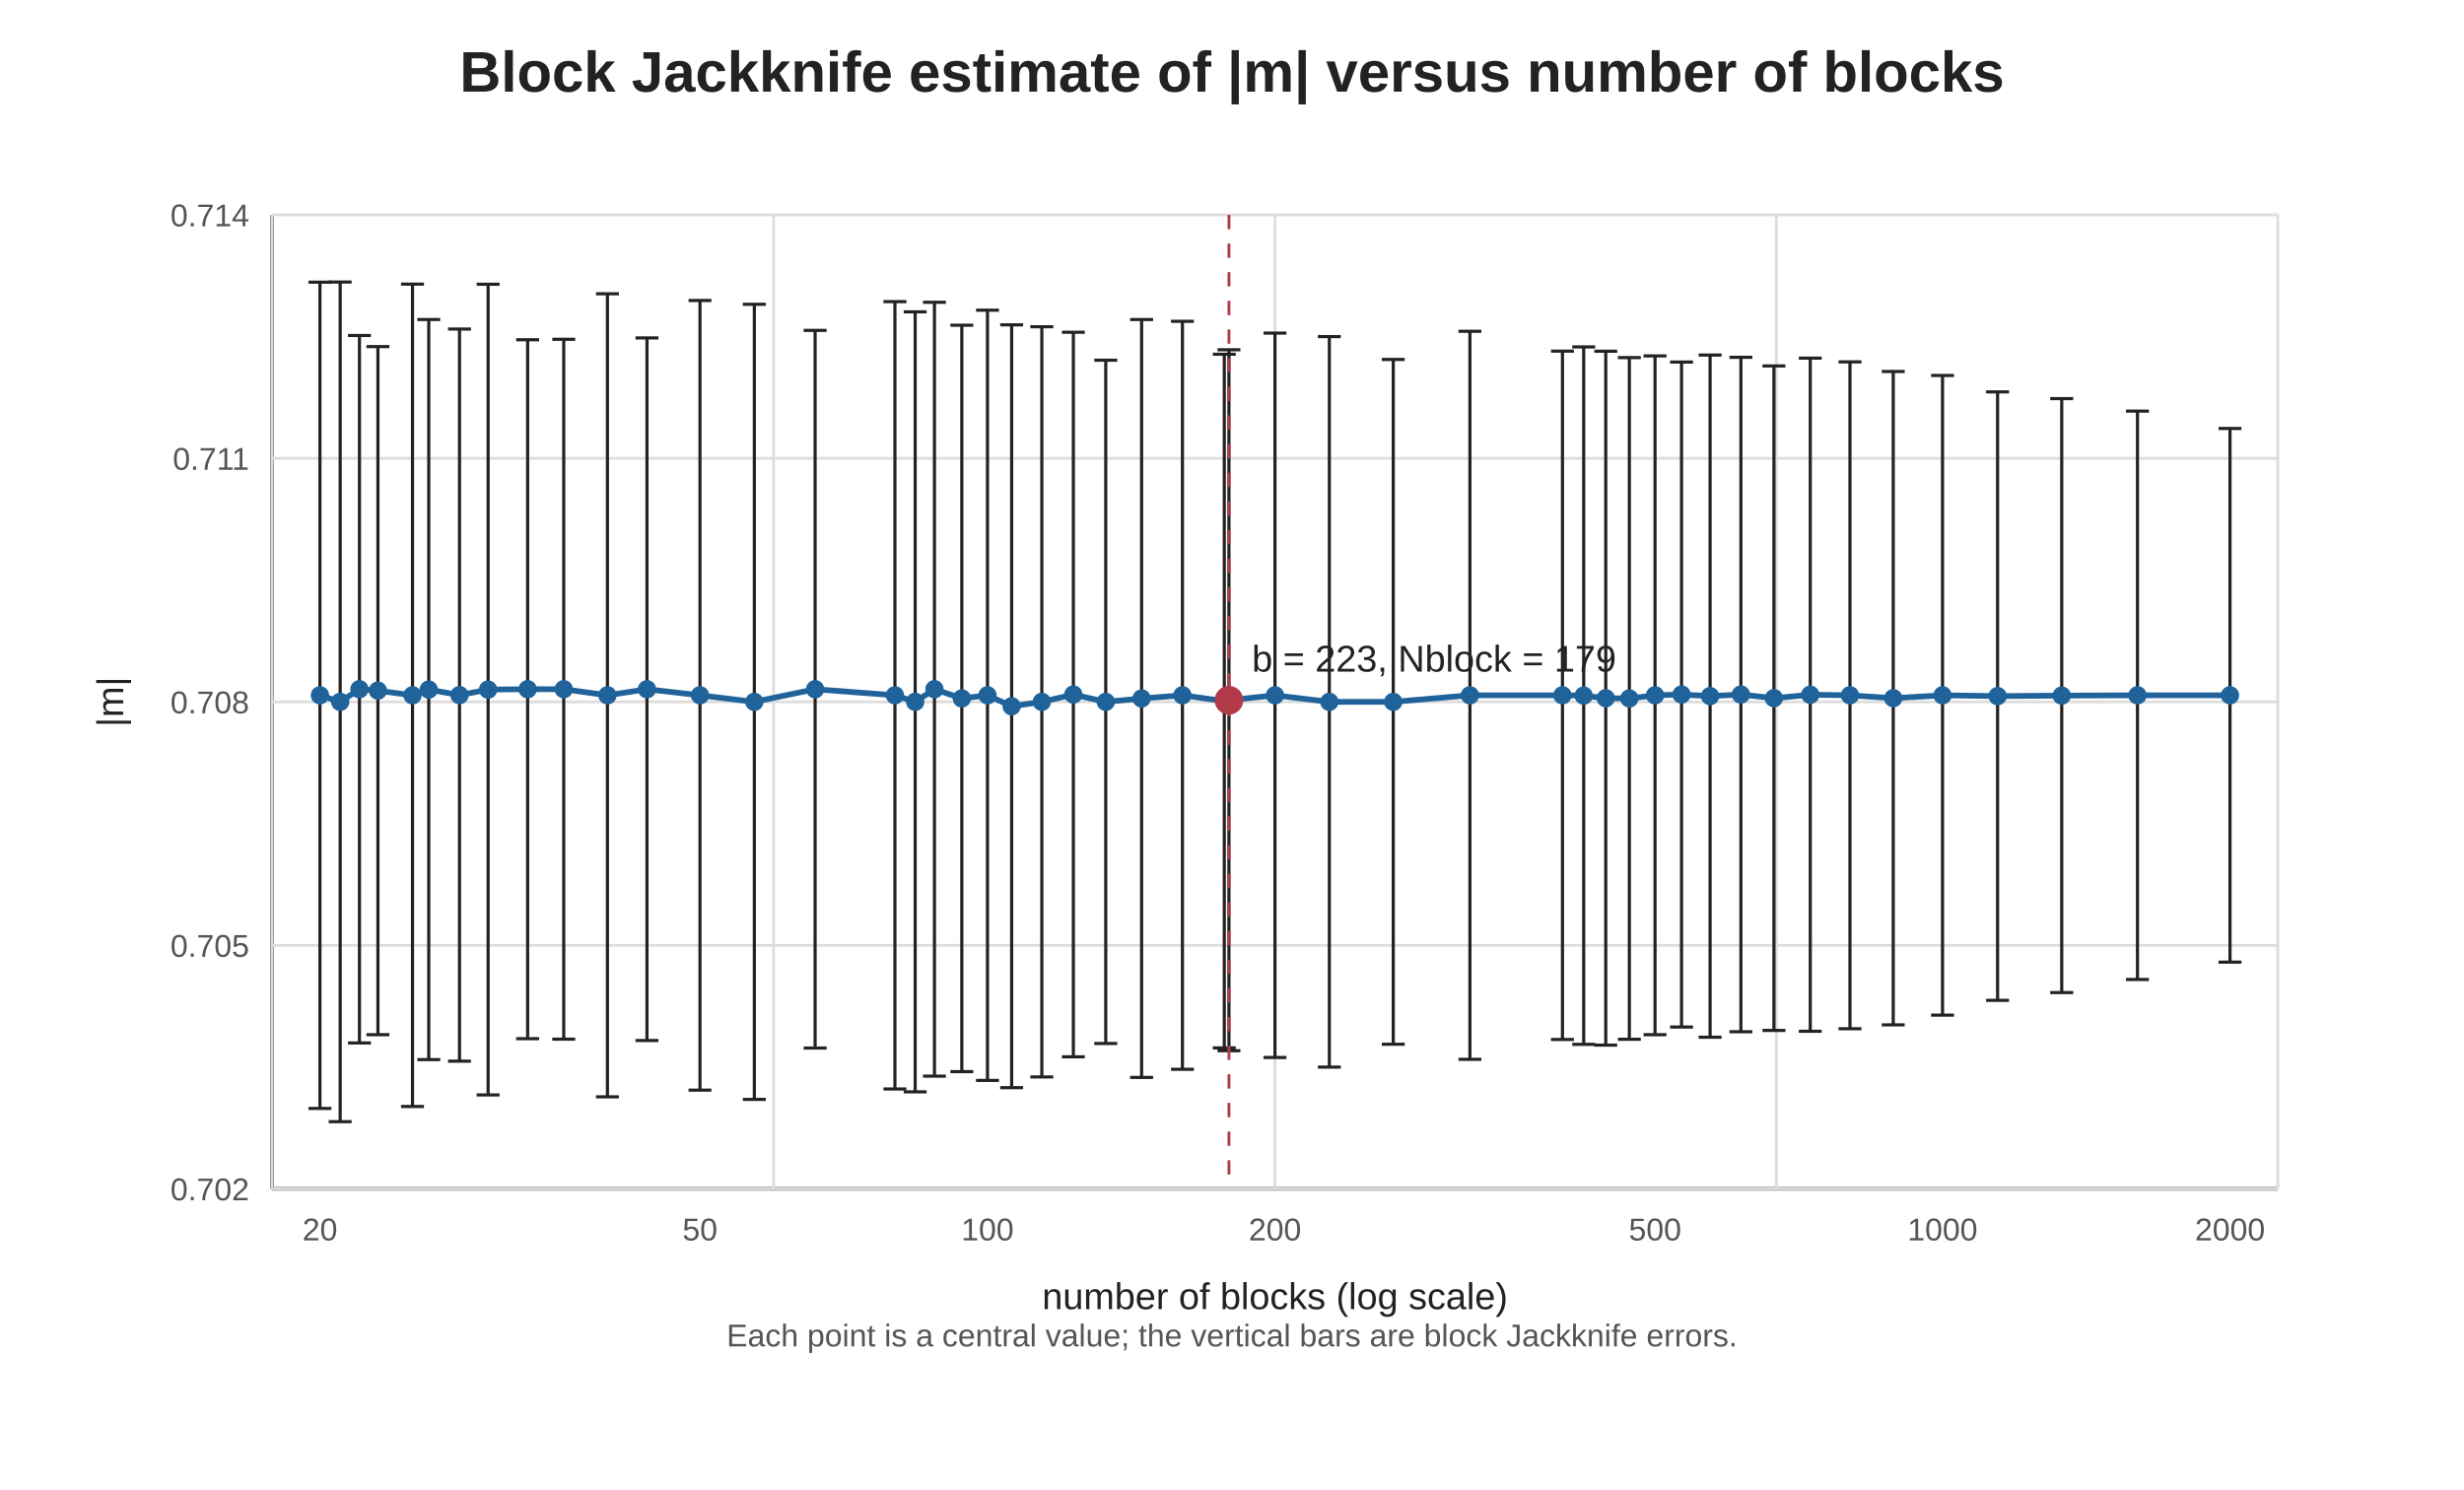
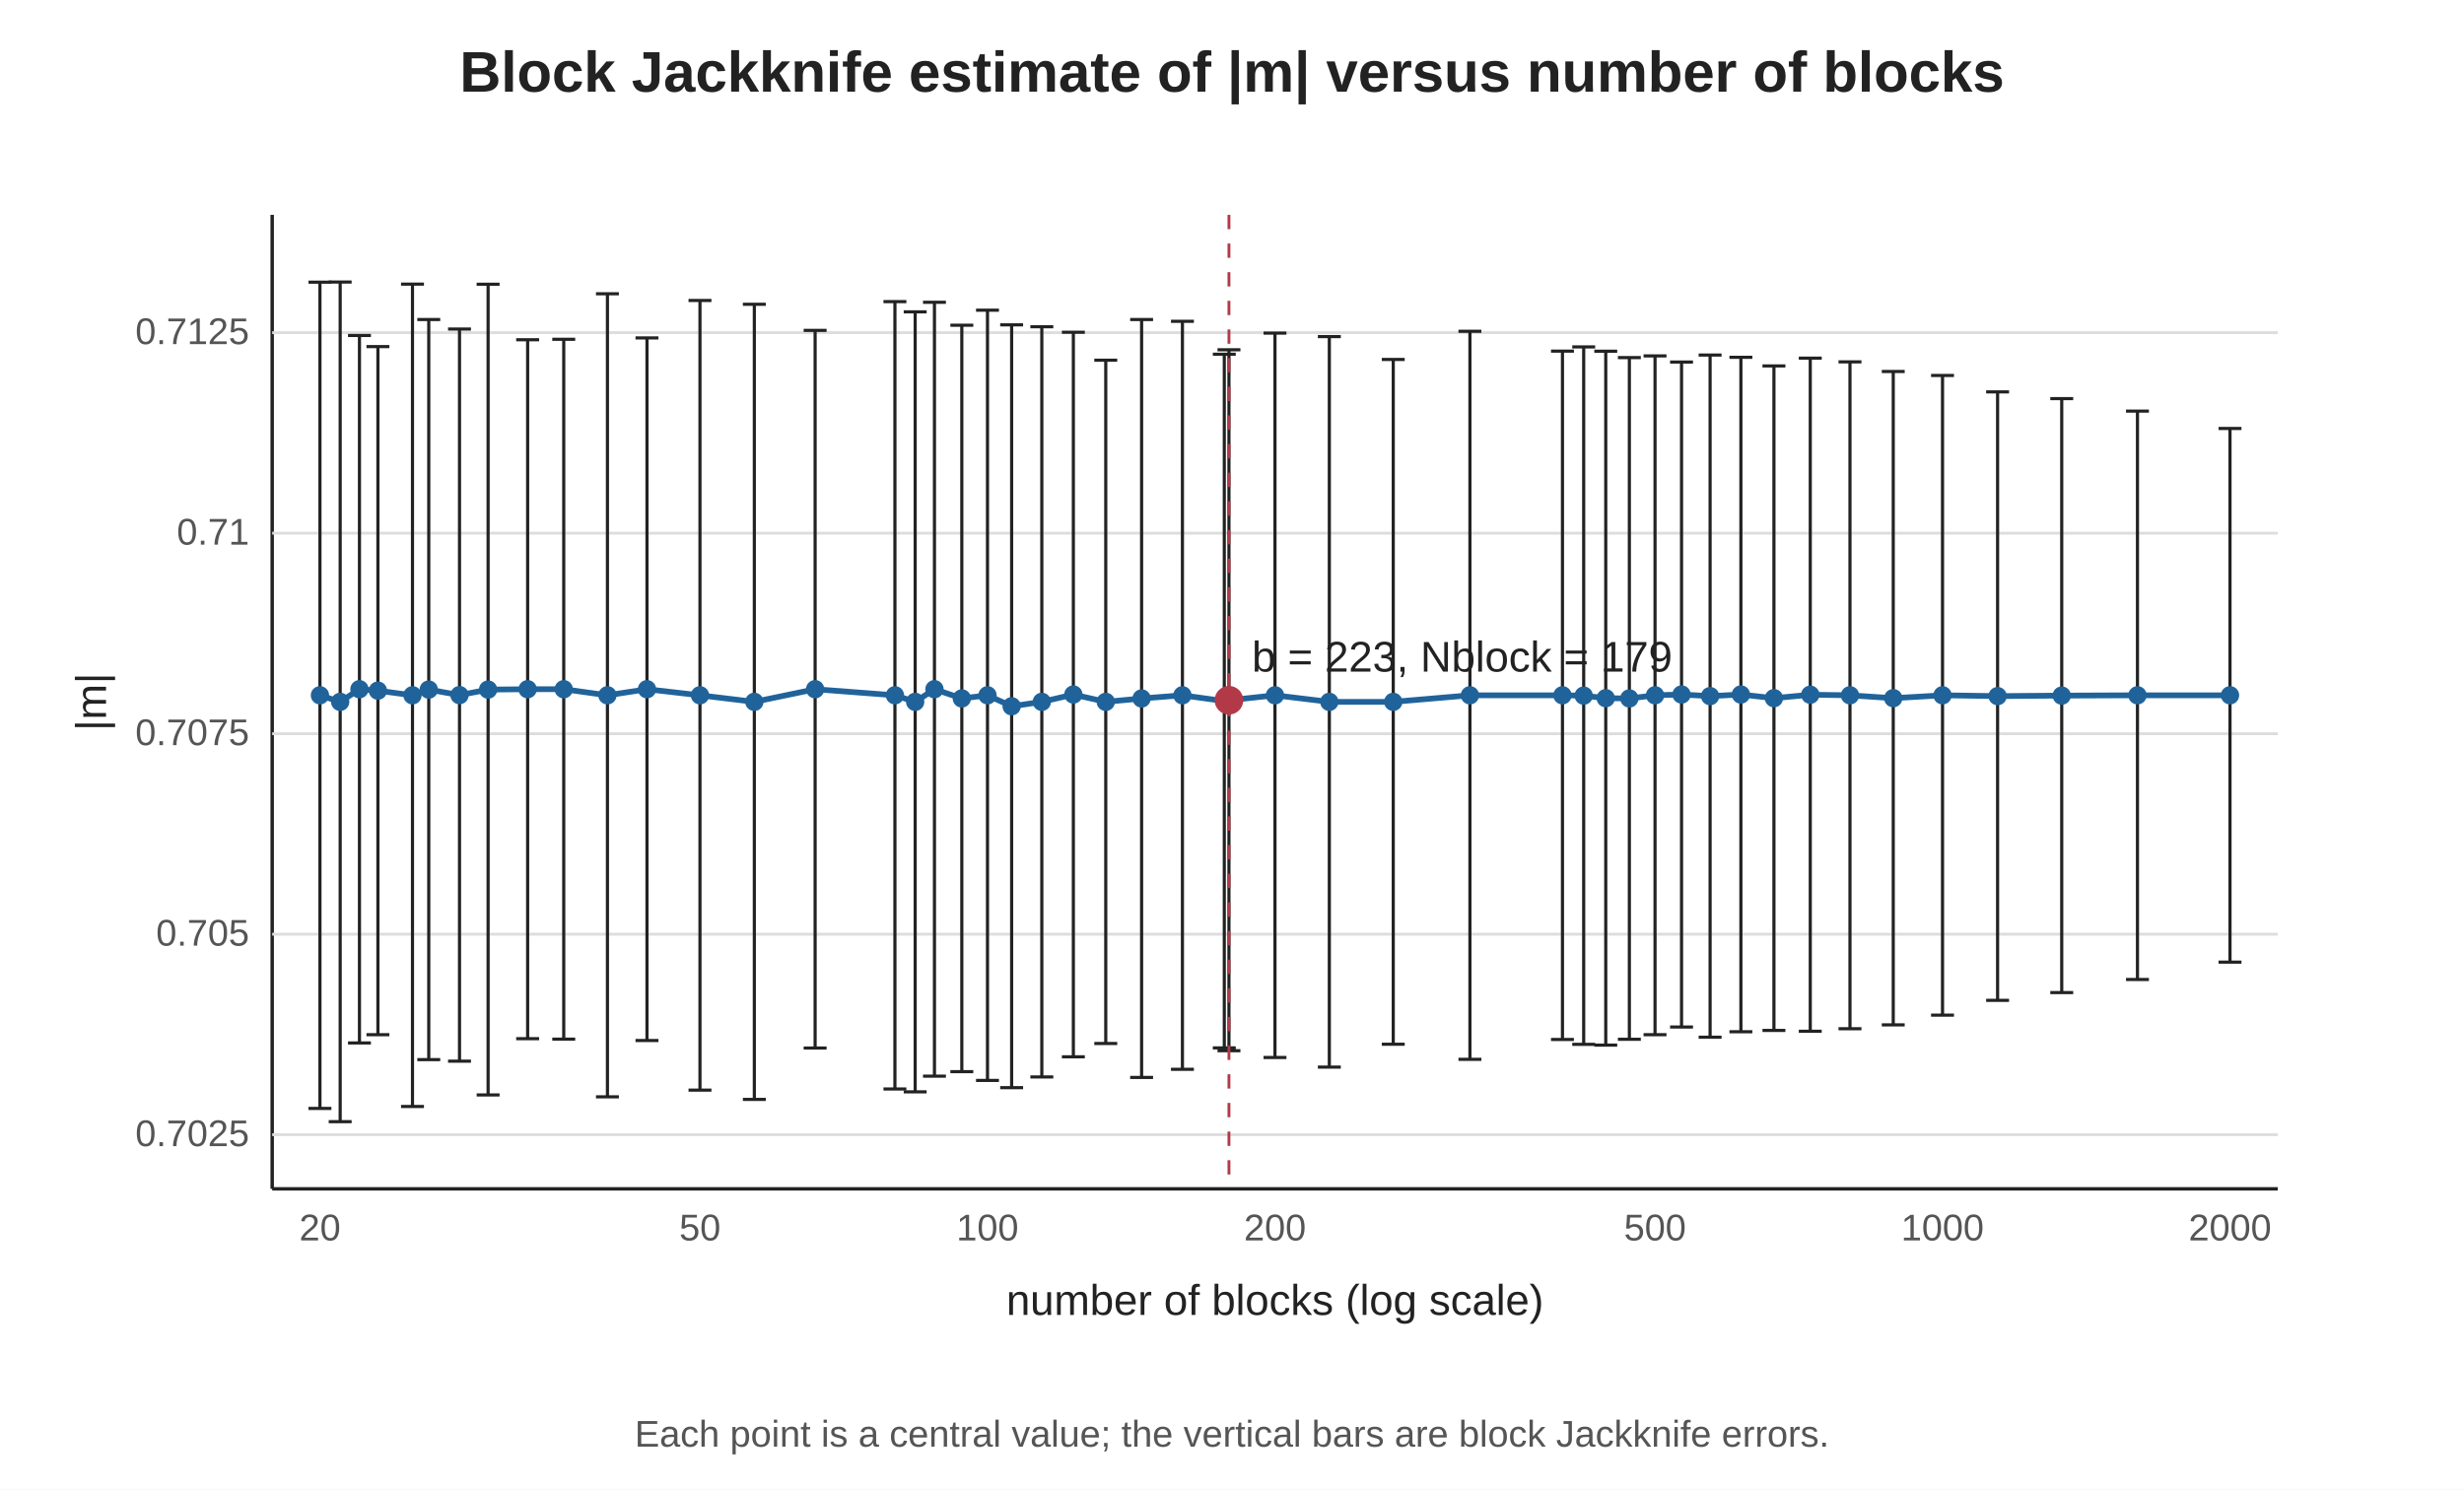
<svg xmlns="http://www.w3.org/2000/svg" width="860" height="520" viewBox="0 0 860 520">
  <rect width="100%" height="100%" fill="white" />
  <style>
    text { font-family: Arial, Helvetica, sans-serif; fill: #222; }
    .title { font-size: 20px; font-weight: bold; }
-     .label { font-size: 13px; }
-     .tick { font-size: 11px; fill: #555; }
+     .label { font-size: 15px; }
+     .tick { font-size: 13px; fill: #555; }
    .axis { stroke: #222; stroke-width: 1.2; }
    .grid { stroke: #ddd; stroke-width: 1; }
  </style>
  <text class="title" x="430" y="32" text-anchor="middle">Block Jackknife estimate of |m| versus number of blocks</text>
  <line class="axis" x1="95" y1="415" x2="795" y2="415" />
  <line class="axis" x1="95" y1="75" x2="95" y2="415" />
-   <line class="grid" x1="95.0" y1="75" x2="95.0" y2="415" />
-   <line class="grid" x1="270.0" y1="75" x2="270.0" y2="415" />
-   <line class="grid" x1="445.0" y1="75" x2="445.0" y2="415" />
-   <line class="grid" x1="620.0" y1="75" x2="620.0" y2="415" />
-   <line class="grid" x1="795.0" y1="75" x2="795.0" y2="415" />
-   <line class="grid" x1="95" y1="415.0" x2="795" y2="415.0" />
-   <text class="tick" x="87" y="419.0" text-anchor="end">0.702</text>
-   <line class="grid" x1="95" y1="330.0" x2="795" y2="330.0" />
-   <text class="tick" x="87" y="334.0" text-anchor="end">0.705</text>
-   <line class="grid" x1="95" y1="245.0" x2="795" y2="245.0" />
-   <text class="tick" x="87" y="249.0" text-anchor="end">0.708</text>
-   <line class="grid" x1="95" y1="160.0" x2="795" y2="160.0" />
-   <text class="tick" x="87" y="164.0" text-anchor="end">0.711</text>
-   <line class="grid" x1="95" y1="75.0" x2="795" y2="75.0" />
-   <text class="tick" x="87" y="79.0" text-anchor="end">0.714</text>
-   <text class="label" x="445.0" y="457" text-anchor="middle">number of blocks (log scale)</text>
-   <text class="label" transform="translate(43, 245.0) rotate(-90)" text-anchor="middle">|m|</text>
+   <line class="grid" x1="95" y1="396.1" x2="795" y2="396.1" />
+   <text class="tick" x="87" y="400.1" text-anchor="end">0.7025</text>
+   <line class="grid" x1="95" y1="326.11" x2="795" y2="326.11" />
+   <text class="tick" x="87" y="330.11" text-anchor="end">0.705</text>
+   <line class="grid" x1="95" y1="256.12" x2="795" y2="256.12" />
+   <text class="tick" x="87" y="260.12" text-anchor="end">0.7075</text>
+   <line class="grid" x1="95" y1="186.12" x2="795" y2="186.12" />
+   <text class="tick" x="87" y="190.12" text-anchor="end">0.71</text>
+   <line class="grid" x1="95" y1="116.13" x2="795" y2="116.13" />
+   <text class="tick" x="87" y="120.13" text-anchor="end">0.7125</text>
+   <text class="label" x="445.0" y="459" text-anchor="middle">number of blocks (log scale)</text>
+   <text class="label" transform="translate(37, 245.0) rotate(-90)" text-anchor="middle">|m|</text>
  <text class="tick" x="111.67" y="433" text-anchor="middle">20</text>
  <text class="tick" x="244.31" y="433" text-anchor="middle">50</text>
  <text class="tick" x="344.66" y="433" text-anchor="middle">100</text>
  <text class="tick" x="445.0" y="433" text-anchor="middle">200</text>
  <text class="tick" x="577.65" y="433" text-anchor="middle">500</text>
  <text class="tick" x="677.99" y="433" text-anchor="middle">1000</text>
  <text class="tick" x="778.33" y="433" text-anchor="middle">2000</text>
  <path d="M 111.67 242.71 L 118.73 245.0 L 125.46 240.59 L 131.9 241.09 L 143.97 242.71 L 149.65 240.72 L 160.38 242.65 L 170.36 240.72 L 184.16 240.59 L 196.76 240.59 L 212.01 242.71 L 225.81 240.59 L 244.31 242.71 L 263.28 245.0 L 284.5 240.59 L 312.35 242.71 L 319.42 245.0 L 326.15 240.59 L 335.7 243.81 L 344.66 242.71 L 353.09 246.54 L 363.62 245.0 L 374.63 242.44 L 385.94 245.0 L 398.45 243.82 L 412.7 242.71 L 427.31 244.73 L 428.94 244.44 L 445.0 242.71 L 463.97 245.0 L 486.28 245.0 L 513.04 242.71 L 545.34 242.71 L 552.75 242.83 L 560.45 243.72 L 568.69 243.81 L 577.65 242.71 L 586.9 242.44 L 596.87 243.0 L 607.62 242.44 L 619.15 243.72 L 631.83 242.51 L 645.69 242.71 L 660.79 243.72 L 677.99 242.71 L 697.21 243.0 L 719.6 242.82 L 746.03 242.71 L 778.33 242.71" fill="none" stroke="#20639b" stroke-width="2" />
  <line x1="111.67" y1="98.5" x2="111.67" y2="386.93" stroke="#222" stroke-width="1.1" />
  <line x1="107.67" y1="98.5" x2="115.67" y2="98.5" stroke="#222" stroke-width="1.1" />
  <line x1="107.67" y1="386.93" x2="115.67" y2="386.93" stroke="#222" stroke-width="1.1" />
  <circle cx="111.67" cy="242.71" r="3.2" fill="#20639b" />
  <line x1="118.73" y1="98.45" x2="118.73" y2="391.55" stroke="#222" stroke-width="1.1" />
  <line x1="114.73" y1="98.45" x2="122.73" y2="98.45" stroke="#222" stroke-width="1.1" />
  <line x1="114.73" y1="391.55" x2="122.73" y2="391.55" stroke="#222" stroke-width="1.1" />
  <circle cx="118.73" cy="245.0" r="3.2" fill="#20639b" />
  <line x1="125.46" y1="117.11" x2="125.46" y2="364.07" stroke="#222" stroke-width="1.1" />
  <line x1="121.46" y1="117.11" x2="129.46" y2="117.11" stroke="#222" stroke-width="1.1" />
  <line x1="121.46" y1="364.07" x2="129.46" y2="364.07" stroke="#222" stroke-width="1.1" />
  <circle cx="125.46" cy="240.59" r="3.2" fill="#20639b" />
  <line x1="131.9" y1="120.99" x2="131.9" y2="361.19" stroke="#222" stroke-width="1.1" />
  <line x1="127.9" y1="120.99" x2="135.9" y2="120.99" stroke="#222" stroke-width="1.1" />
  <line x1="127.9" y1="361.19" x2="135.9" y2="361.19" stroke="#222" stroke-width="1.1" />
  <circle cx="131.9" cy="241.09" r="3.2" fill="#20639b" />
  <line x1="143.97" y1="99.18" x2="143.97" y2="386.25" stroke="#222" stroke-width="1.1" />
  <line x1="139.97" y1="99.18" x2="147.97" y2="99.18" stroke="#222" stroke-width="1.1" />
  <line x1="139.97" y1="386.25" x2="147.97" y2="386.25" stroke="#222" stroke-width="1.1" />
  <circle cx="143.97" cy="242.71" r="3.2" fill="#20639b" />
  <line x1="149.65" y1="111.54" x2="149.65" y2="369.89" stroke="#222" stroke-width="1.1" />
  <line x1="145.65" y1="111.54" x2="153.65" y2="111.54" stroke="#222" stroke-width="1.1" />
  <line x1="145.65" y1="369.89" x2="153.65" y2="369.89" stroke="#222" stroke-width="1.1" />
  <circle cx="149.65" cy="240.72" r="3.2" fill="#20639b" />
  <line x1="160.38" y1="114.86" x2="160.38" y2="370.43" stroke="#222" stroke-width="1.1" />
  <line x1="156.38" y1="114.86" x2="164.38" y2="114.86" stroke="#222" stroke-width="1.1" />
  <line x1="156.38" y1="370.43" x2="164.38" y2="370.43" stroke="#222" stroke-width="1.1" />
  <circle cx="160.38" cy="242.65" r="3.2" fill="#20639b" />
  <line x1="170.36" y1="99.22" x2="170.36" y2="382.22" stroke="#222" stroke-width="1.1" />
  <line x1="166.36" y1="99.22" x2="174.36" y2="99.22" stroke="#222" stroke-width="1.1" />
  <line x1="166.36" y1="382.22" x2="174.36" y2="382.22" stroke="#222" stroke-width="1.1" />
  <circle cx="170.36" cy="240.72" r="3.2" fill="#20639b" />
  <line x1="184.16" y1="118.6" x2="184.16" y2="362.58" stroke="#222" stroke-width="1.1" />
  <line x1="180.16" y1="118.6" x2="188.16" y2="118.6" stroke="#222" stroke-width="1.1" />
  <line x1="180.16" y1="362.58" x2="188.16" y2="362.58" stroke="#222" stroke-width="1.1" />
  <circle cx="184.16" cy="240.59" r="3.2" fill="#20639b" />
  <line x1="196.76" y1="118.44" x2="196.76" y2="362.74" stroke="#222" stroke-width="1.1" />
  <line x1="192.76" y1="118.44" x2="200.76" y2="118.44" stroke="#222" stroke-width="1.1" />
  <line x1="192.76" y1="362.74" x2="200.76" y2="362.74" stroke="#222" stroke-width="1.1" />
  <circle cx="196.76" cy="240.59" r="3.2" fill="#20639b" />
  <line x1="212.01" y1="102.55" x2="212.01" y2="382.88" stroke="#222" stroke-width="1.1" />
  <line x1="208.01" y1="102.55" x2="216.01" y2="102.55" stroke="#222" stroke-width="1.1" />
  <line x1="208.01" y1="382.88" x2="216.01" y2="382.88" stroke="#222" stroke-width="1.1" />
  <circle cx="212.01" cy="242.71" r="3.2" fill="#20639b" />
  <line x1="225.81" y1="117.96" x2="225.81" y2="363.22" stroke="#222" stroke-width="1.1" />
  <line x1="221.81" y1="117.96" x2="229.81" y2="117.96" stroke="#222" stroke-width="1.1" />
  <line x1="221.81" y1="363.22" x2="229.81" y2="363.22" stroke="#222" stroke-width="1.1" />
  <circle cx="225.81" cy="240.59" r="3.2" fill="#20639b" />
  <line x1="244.31" y1="104.89" x2="244.31" y2="380.54" stroke="#222" stroke-width="1.1" />
  <line x1="240.31" y1="104.89" x2="248.31" y2="104.89" stroke="#222" stroke-width="1.1" />
  <line x1="240.31" y1="380.54" x2="248.31" y2="380.54" stroke="#222" stroke-width="1.1" />
  <circle cx="244.31" cy="242.71" r="3.2" fill="#20639b" />
  <line x1="263.28" y1="106.22" x2="263.28" y2="383.78" stroke="#222" stroke-width="1.1" />
  <line x1="259.28" y1="106.22" x2="267.28" y2="106.22" stroke="#222" stroke-width="1.1" />
  <line x1="259.28" y1="383.78" x2="267.28" y2="383.78" stroke="#222" stroke-width="1.1" />
  <circle cx="263.28" cy="245.0" r="3.2" fill="#20639b" />
  <line x1="284.5" y1="115.33" x2="284.5" y2="365.85" stroke="#222" stroke-width="1.1" />
  <line x1="280.5" y1="115.33" x2="288.5" y2="115.33" stroke="#222" stroke-width="1.1" />
  <line x1="280.5" y1="365.85" x2="288.5" y2="365.85" stroke="#222" stroke-width="1.1" />
  <circle cx="284.5" cy="240.59" r="3.2" fill="#20639b" />
  <line x1="312.35" y1="105.29" x2="312.35" y2="380.14" stroke="#222" stroke-width="1.1" />
  <line x1="308.35" y1="105.29" x2="316.35" y2="105.29" stroke="#222" stroke-width="1.1" />
  <line x1="308.35" y1="380.14" x2="316.35" y2="380.14" stroke="#222" stroke-width="1.1" />
  <circle cx="312.35" cy="242.71" r="3.2" fill="#20639b" />
  <line x1="319.42" y1="108.86" x2="319.42" y2="381.14" stroke="#222" stroke-width="1.1" />
  <line x1="315.42" y1="108.86" x2="323.42" y2="108.86" stroke="#222" stroke-width="1.1" />
  <line x1="315.42" y1="381.14" x2="323.42" y2="381.14" stroke="#222" stroke-width="1.1" />
  <circle cx="319.42" cy="245.0" r="3.2" fill="#20639b" />
  <line x1="326.15" y1="105.52" x2="326.15" y2="375.66" stroke="#222" stroke-width="1.1" />
  <line x1="322.15" y1="105.52" x2="330.15" y2="105.52" stroke="#222" stroke-width="1.1" />
  <line x1="322.15" y1="375.66" x2="330.15" y2="375.66" stroke="#222" stroke-width="1.1" />
  <circle cx="326.15" cy="240.59" r="3.2" fill="#20639b" />
  <line x1="335.7" y1="113.53" x2="335.7" y2="374.09" stroke="#222" stroke-width="1.1" />
  <line x1="331.7" y1="113.53" x2="339.7" y2="113.53" stroke="#222" stroke-width="1.1" />
  <line x1="331.7" y1="374.09" x2="339.7" y2="374.09" stroke="#222" stroke-width="1.1" />
  <circle cx="335.7" cy="243.81" r="3.2" fill="#20639b" />
  <line x1="344.66" y1="108.28" x2="344.66" y2="377.15" stroke="#222" stroke-width="1.1" />
  <line x1="340.66" y1="108.28" x2="348.66" y2="108.28" stroke="#222" stroke-width="1.1" />
  <line x1="340.66" y1="377.15" x2="348.66" y2="377.15" stroke="#222" stroke-width="1.1" />
  <circle cx="344.66" cy="242.71" r="3.2" fill="#20639b" />
  <line x1="353.09" y1="113.4" x2="353.09" y2="379.68" stroke="#222" stroke-width="1.1" />
  <line x1="349.09" y1="113.4" x2="357.09" y2="113.4" stroke="#222" stroke-width="1.1" />
  <line x1="349.09" y1="379.68" x2="357.09" y2="379.68" stroke="#222" stroke-width="1.1" />
  <circle cx="353.09" cy="246.54" r="3.2" fill="#20639b" />
  <line x1="363.62" y1="114.06" x2="363.62" y2="375.94" stroke="#222" stroke-width="1.1" />
  <line x1="359.62" y1="114.06" x2="367.62" y2="114.06" stroke="#222" stroke-width="1.1" />
  <line x1="359.62" y1="375.94" x2="367.62" y2="375.94" stroke="#222" stroke-width="1.1" />
  <circle cx="363.62" cy="245.0" r="3.2" fill="#20639b" />
  <line x1="374.63" y1="115.98" x2="374.63" y2="368.91" stroke="#222" stroke-width="1.1" />
  <line x1="370.63" y1="115.98" x2="378.63" y2="115.98" stroke="#222" stroke-width="1.1" />
  <line x1="370.63" y1="368.91" x2="378.63" y2="368.91" stroke="#222" stroke-width="1.1" />
  <circle cx="374.63" cy="242.44" r="3.2" fill="#20639b" />
  <line x1="385.94" y1="125.74" x2="385.94" y2="364.26" stroke="#222" stroke-width="1.1" />
  <line x1="381.94" y1="125.74" x2="389.94" y2="125.74" stroke="#222" stroke-width="1.1" />
  <line x1="381.94" y1="364.26" x2="389.94" y2="364.26" stroke="#222" stroke-width="1.1" />
  <circle cx="385.94" cy="245.0" r="3.2" fill="#20639b" />
  <line x1="398.45" y1="111.54" x2="398.45" y2="376.11" stroke="#222" stroke-width="1.1" />
  <line x1="394.45" y1="111.54" x2="402.45" y2="111.54" stroke="#222" stroke-width="1.1" />
  <line x1="394.45" y1="376.11" x2="402.45" y2="376.11" stroke="#222" stroke-width="1.1" />
  <circle cx="398.45" cy="243.82" r="3.2" fill="#20639b" />
  <line x1="412.7" y1="112.16" x2="412.7" y2="373.27" stroke="#222" stroke-width="1.1" />
  <line x1="408.7" y1="112.16" x2="416.7" y2="112.16" stroke="#222" stroke-width="1.1" />
  <line x1="408.7" y1="373.27" x2="416.7" y2="373.27" stroke="#222" stroke-width="1.1" />
  <circle cx="412.7" cy="242.71" r="3.2" fill="#20639b" />
  <line x1="427.31" y1="123.65" x2="427.31" y2="365.8" stroke="#222" stroke-width="1.1" />
  <line x1="423.31" y1="123.65" x2="431.31" y2="123.65" stroke="#222" stroke-width="1.1" />
  <line x1="423.31" y1="365.8" x2="431.31" y2="365.8" stroke="#222" stroke-width="1.1" />
  <circle cx="427.31" cy="244.73" r="3.2" fill="#20639b" />
  <line x1="428.94" y1="122.1" x2="428.94" y2="366.78" stroke="#222" stroke-width="1.1" />
  <line x1="424.94" y1="122.1" x2="432.94" y2="122.1" stroke="#222" stroke-width="1.1" />
  <line x1="424.94" y1="366.78" x2="432.94" y2="366.78" stroke="#222" stroke-width="1.1" />
  <circle cx="428.94" cy="244.44" r="3.2" fill="#20639b" />
  <line x1="445.0" y1="116.28" x2="445.0" y2="369.15" stroke="#222" stroke-width="1.1" />
  <line x1="441.0" y1="116.28" x2="449.0" y2="116.28" stroke="#222" stroke-width="1.1" />
  <line x1="441.0" y1="369.15" x2="449.0" y2="369.15" stroke="#222" stroke-width="1.1" />
  <circle cx="445.0" cy="242.71" r="3.2" fill="#20639b" />
  <line x1="463.97" y1="117.5" x2="463.97" y2="372.5" stroke="#222" stroke-width="1.1" />
  <line x1="459.97" y1="117.5" x2="467.97" y2="117.5" stroke="#222" stroke-width="1.1" />
  <line x1="459.97" y1="372.5" x2="467.97" y2="372.5" stroke="#222" stroke-width="1.1" />
  <circle cx="463.97" cy="245.0" r="3.2" fill="#20639b" />
  <line x1="486.28" y1="125.48" x2="486.28" y2="364.52" stroke="#222" stroke-width="1.1" />
  <line x1="482.28" y1="125.48" x2="490.28" y2="125.48" stroke="#222" stroke-width="1.1" />
  <line x1="482.28" y1="364.52" x2="490.28" y2="364.52" stroke="#222" stroke-width="1.1" />
  <circle cx="486.28" cy="245.0" r="3.2" fill="#20639b" />
  <line x1="513.04" y1="115.64" x2="513.04" y2="369.79" stroke="#222" stroke-width="1.1" />
  <line x1="509.04" y1="115.64" x2="517.04" y2="115.64" stroke="#222" stroke-width="1.1" />
  <line x1="509.04" y1="369.79" x2="517.04" y2="369.79" stroke="#222" stroke-width="1.1" />
  <circle cx="513.04" cy="242.71" r="3.2" fill="#20639b" />
  <line x1="545.34" y1="122.57" x2="545.34" y2="362.86" stroke="#222" stroke-width="1.1" />
  <line x1="541.34" y1="122.57" x2="549.34" y2="122.57" stroke="#222" stroke-width="1.1" />
  <line x1="541.34" y1="362.86" x2="549.34" y2="362.86" stroke="#222" stroke-width="1.1" />
  <circle cx="545.34" cy="242.71" r="3.2" fill="#20639b" />
  <line x1="552.75" y1="121.1" x2="552.75" y2="364.56" stroke="#222" stroke-width="1.1" />
  <line x1="548.75" y1="121.1" x2="556.75" y2="121.1" stroke="#222" stroke-width="1.1" />
  <line x1="548.75" y1="364.56" x2="556.75" y2="364.56" stroke="#222" stroke-width="1.1" />
  <circle cx="552.75" cy="242.83" r="3.2" fill="#20639b" />
  <line x1="560.45" y1="122.6" x2="560.45" y2="364.83" stroke="#222" stroke-width="1.1" />
  <line x1="556.45" y1="122.6" x2="564.45" y2="122.6" stroke="#222" stroke-width="1.1" />
  <line x1="556.45" y1="364.83" x2="564.45" y2="364.83" stroke="#222" stroke-width="1.1" />
  <circle cx="560.45" cy="243.72" r="3.2" fill="#20639b" />
  <line x1="568.69" y1="124.83" x2="568.69" y2="362.79" stroke="#222" stroke-width="1.1" />
  <line x1="564.69" y1="124.83" x2="572.69" y2="124.83" stroke="#222" stroke-width="1.1" />
  <line x1="564.69" y1="362.79" x2="572.69" y2="362.79" stroke="#222" stroke-width="1.1" />
  <circle cx="568.69" cy="243.81" r="3.2" fill="#20639b" />
  <line x1="577.65" y1="124.24" x2="577.65" y2="361.19" stroke="#222" stroke-width="1.1" />
  <line x1="573.65" y1="124.24" x2="581.65" y2="124.24" stroke="#222" stroke-width="1.1" />
  <line x1="573.65" y1="361.19" x2="581.65" y2="361.19" stroke="#222" stroke-width="1.1" />
  <circle cx="577.65" cy="242.71" r="3.2" fill="#20639b" />
  <line x1="586.9" y1="126.38" x2="586.9" y2="358.51" stroke="#222" stroke-width="1.1" />
  <line x1="582.9" y1="126.38" x2="590.9" y2="126.38" stroke="#222" stroke-width="1.1" />
  <line x1="582.9" y1="358.51" x2="590.9" y2="358.51" stroke="#222" stroke-width="1.1" />
  <circle cx="586.9" cy="242.44" r="3.2" fill="#20639b" />
  <line x1="596.87" y1="123.94" x2="596.87" y2="362.07" stroke="#222" stroke-width="1.1" />
  <line x1="592.87" y1="123.94" x2="600.87" y2="123.94" stroke="#222" stroke-width="1.1" />
  <line x1="592.87" y1="362.07" x2="600.87" y2="362.07" stroke="#222" stroke-width="1.1" />
  <circle cx="596.87" cy="243.0" r="3.2" fill="#20639b" />
  <line x1="607.62" y1="124.73" x2="607.62" y2="360.16" stroke="#222" stroke-width="1.1" />
  <line x1="603.62" y1="124.73" x2="611.62" y2="124.73" stroke="#222" stroke-width="1.1" />
  <line x1="603.62" y1="360.16" x2="611.62" y2="360.16" stroke="#222" stroke-width="1.1" />
  <circle cx="607.62" cy="242.44" r="3.2" fill="#20639b" />
  <line x1="619.15" y1="127.74" x2="619.15" y2="359.7" stroke="#222" stroke-width="1.1" />
  <line x1="615.15" y1="127.74" x2="623.15" y2="127.74" stroke="#222" stroke-width="1.1" />
  <line x1="615.15" y1="359.7" x2="623.15" y2="359.7" stroke="#222" stroke-width="1.1" />
  <circle cx="619.15" cy="243.72" r="3.2" fill="#20639b" />
  <line x1="631.83" y1="125.02" x2="631.83" y2="359.99" stroke="#222" stroke-width="1.1" />
  <line x1="627.83" y1="125.02" x2="635.83" y2="125.02" stroke="#222" stroke-width="1.1" />
  <line x1="627.83" y1="359.99" x2="635.83" y2="359.99" stroke="#222" stroke-width="1.1" />
  <circle cx="631.83" cy="242.51" r="3.2" fill="#20639b" />
  <line x1="645.69" y1="126.32" x2="645.69" y2="359.11" stroke="#222" stroke-width="1.1" />
  <line x1="641.69" y1="126.32" x2="649.69" y2="126.32" stroke="#222" stroke-width="1.1" />
  <line x1="641.69" y1="359.11" x2="649.69" y2="359.11" stroke="#222" stroke-width="1.1" />
  <circle cx="645.69" cy="242.71" r="3.2" fill="#20639b" />
  <line x1="660.79" y1="129.68" x2="660.79" y2="357.76" stroke="#222" stroke-width="1.1" />
  <line x1="656.79" y1="129.68" x2="664.79" y2="129.68" stroke="#222" stroke-width="1.1" />
  <line x1="656.79" y1="357.76" x2="664.79" y2="357.76" stroke="#222" stroke-width="1.1" />
  <circle cx="660.79" cy="243.72" r="3.2" fill="#20639b" />
  <line x1="677.99" y1="131.07" x2="677.99" y2="354.36" stroke="#222" stroke-width="1.1" />
  <line x1="673.99" y1="131.07" x2="681.99" y2="131.07" stroke="#222" stroke-width="1.1" />
  <line x1="673.99" y1="354.36" x2="681.99" y2="354.36" stroke="#222" stroke-width="1.1" />
  <circle cx="677.99" cy="242.71" r="3.2" fill="#20639b" />
  <line x1="697.21" y1="136.8" x2="697.21" y2="349.2" stroke="#222" stroke-width="1.1" />
  <line x1="693.21" y1="136.8" x2="701.21" y2="136.8" stroke="#222" stroke-width="1.1" />
  <line x1="693.21" y1="349.2" x2="701.21" y2="349.2" stroke="#222" stroke-width="1.1" />
  <circle cx="697.21" cy="243.0" r="3.2" fill="#20639b" />
  <line x1="719.6" y1="139.15" x2="719.6" y2="346.49" stroke="#222" stroke-width="1.1" />
  <line x1="715.6" y1="139.15" x2="723.6" y2="139.15" stroke="#222" stroke-width="1.1" />
  <line x1="715.6" y1="346.49" x2="723.6" y2="346.49" stroke="#222" stroke-width="1.1" />
  <circle cx="719.6" cy="242.82" r="3.2" fill="#20639b" />
  <line x1="746.03" y1="143.51" x2="746.03" y2="341.92" stroke="#222" stroke-width="1.1" />
  <line x1="742.03" y1="143.51" x2="750.03" y2="143.51" stroke="#222" stroke-width="1.1" />
  <line x1="742.03" y1="341.92" x2="750.03" y2="341.92" stroke="#222" stroke-width="1.1" />
  <circle cx="746.03" cy="242.71" r="3.2" fill="#20639b" />
  <line x1="778.33" y1="149.57" x2="778.33" y2="335.86" stroke="#222" stroke-width="1.1" />
  <line x1="774.33" y1="149.57" x2="782.33" y2="149.57" stroke="#222" stroke-width="1.1" />
  <line x1="774.33" y1="335.86" x2="782.33" y2="335.86" stroke="#222" stroke-width="1.1" />
  <circle cx="778.33" cy="242.71" r="3.2" fill="#20639b" />
  <line x1="428.94" y1="75" x2="428.94" y2="415" stroke="#b23a48" stroke-dasharray="5,5" />
  <circle cx="428.94" cy="244.44" r="5" fill="#b23a48" />
  <text class="label" x="436.94" y="234.44">b = 223, Nblock = 179</text>
-   <text class="tick" x="430" y="470" text-anchor="middle">Each point is a central value; the vertical bars are block Jackknife errors.</text>
+   <text class="tick" x="430" y="505" text-anchor="middle">Each point is a central value; the vertical bars are block Jackknife errors.</text>
</svg>
